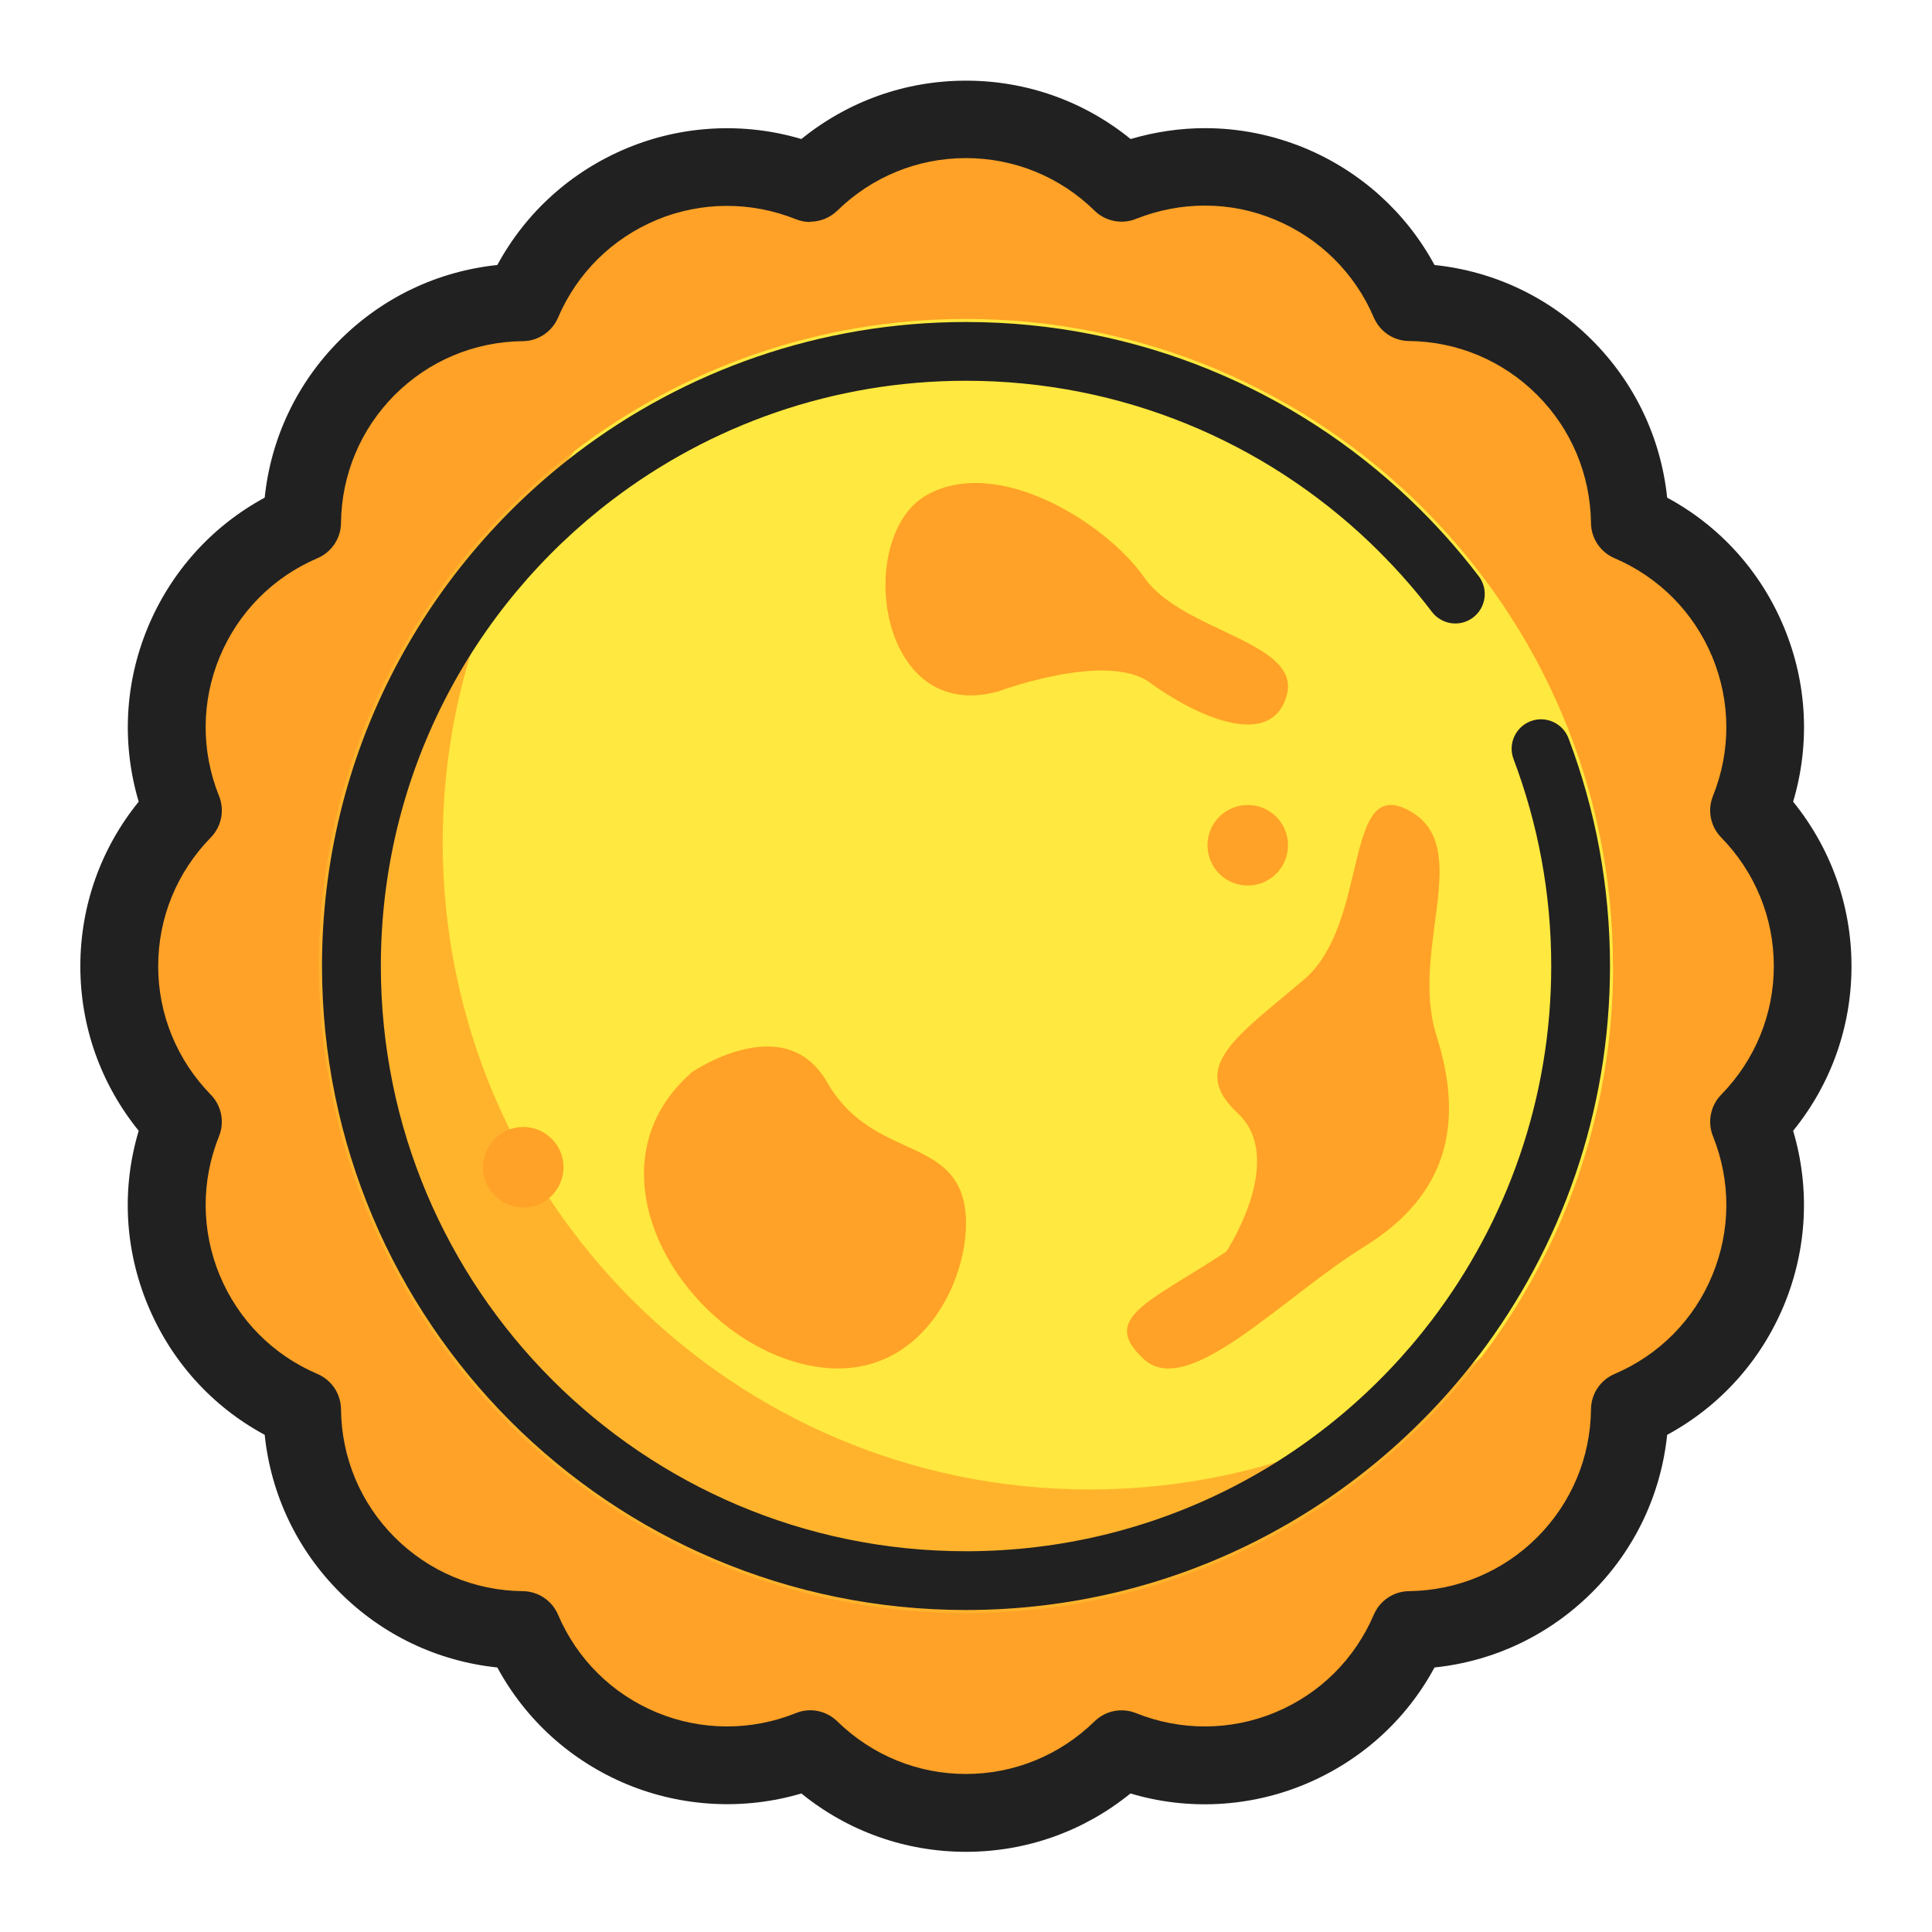
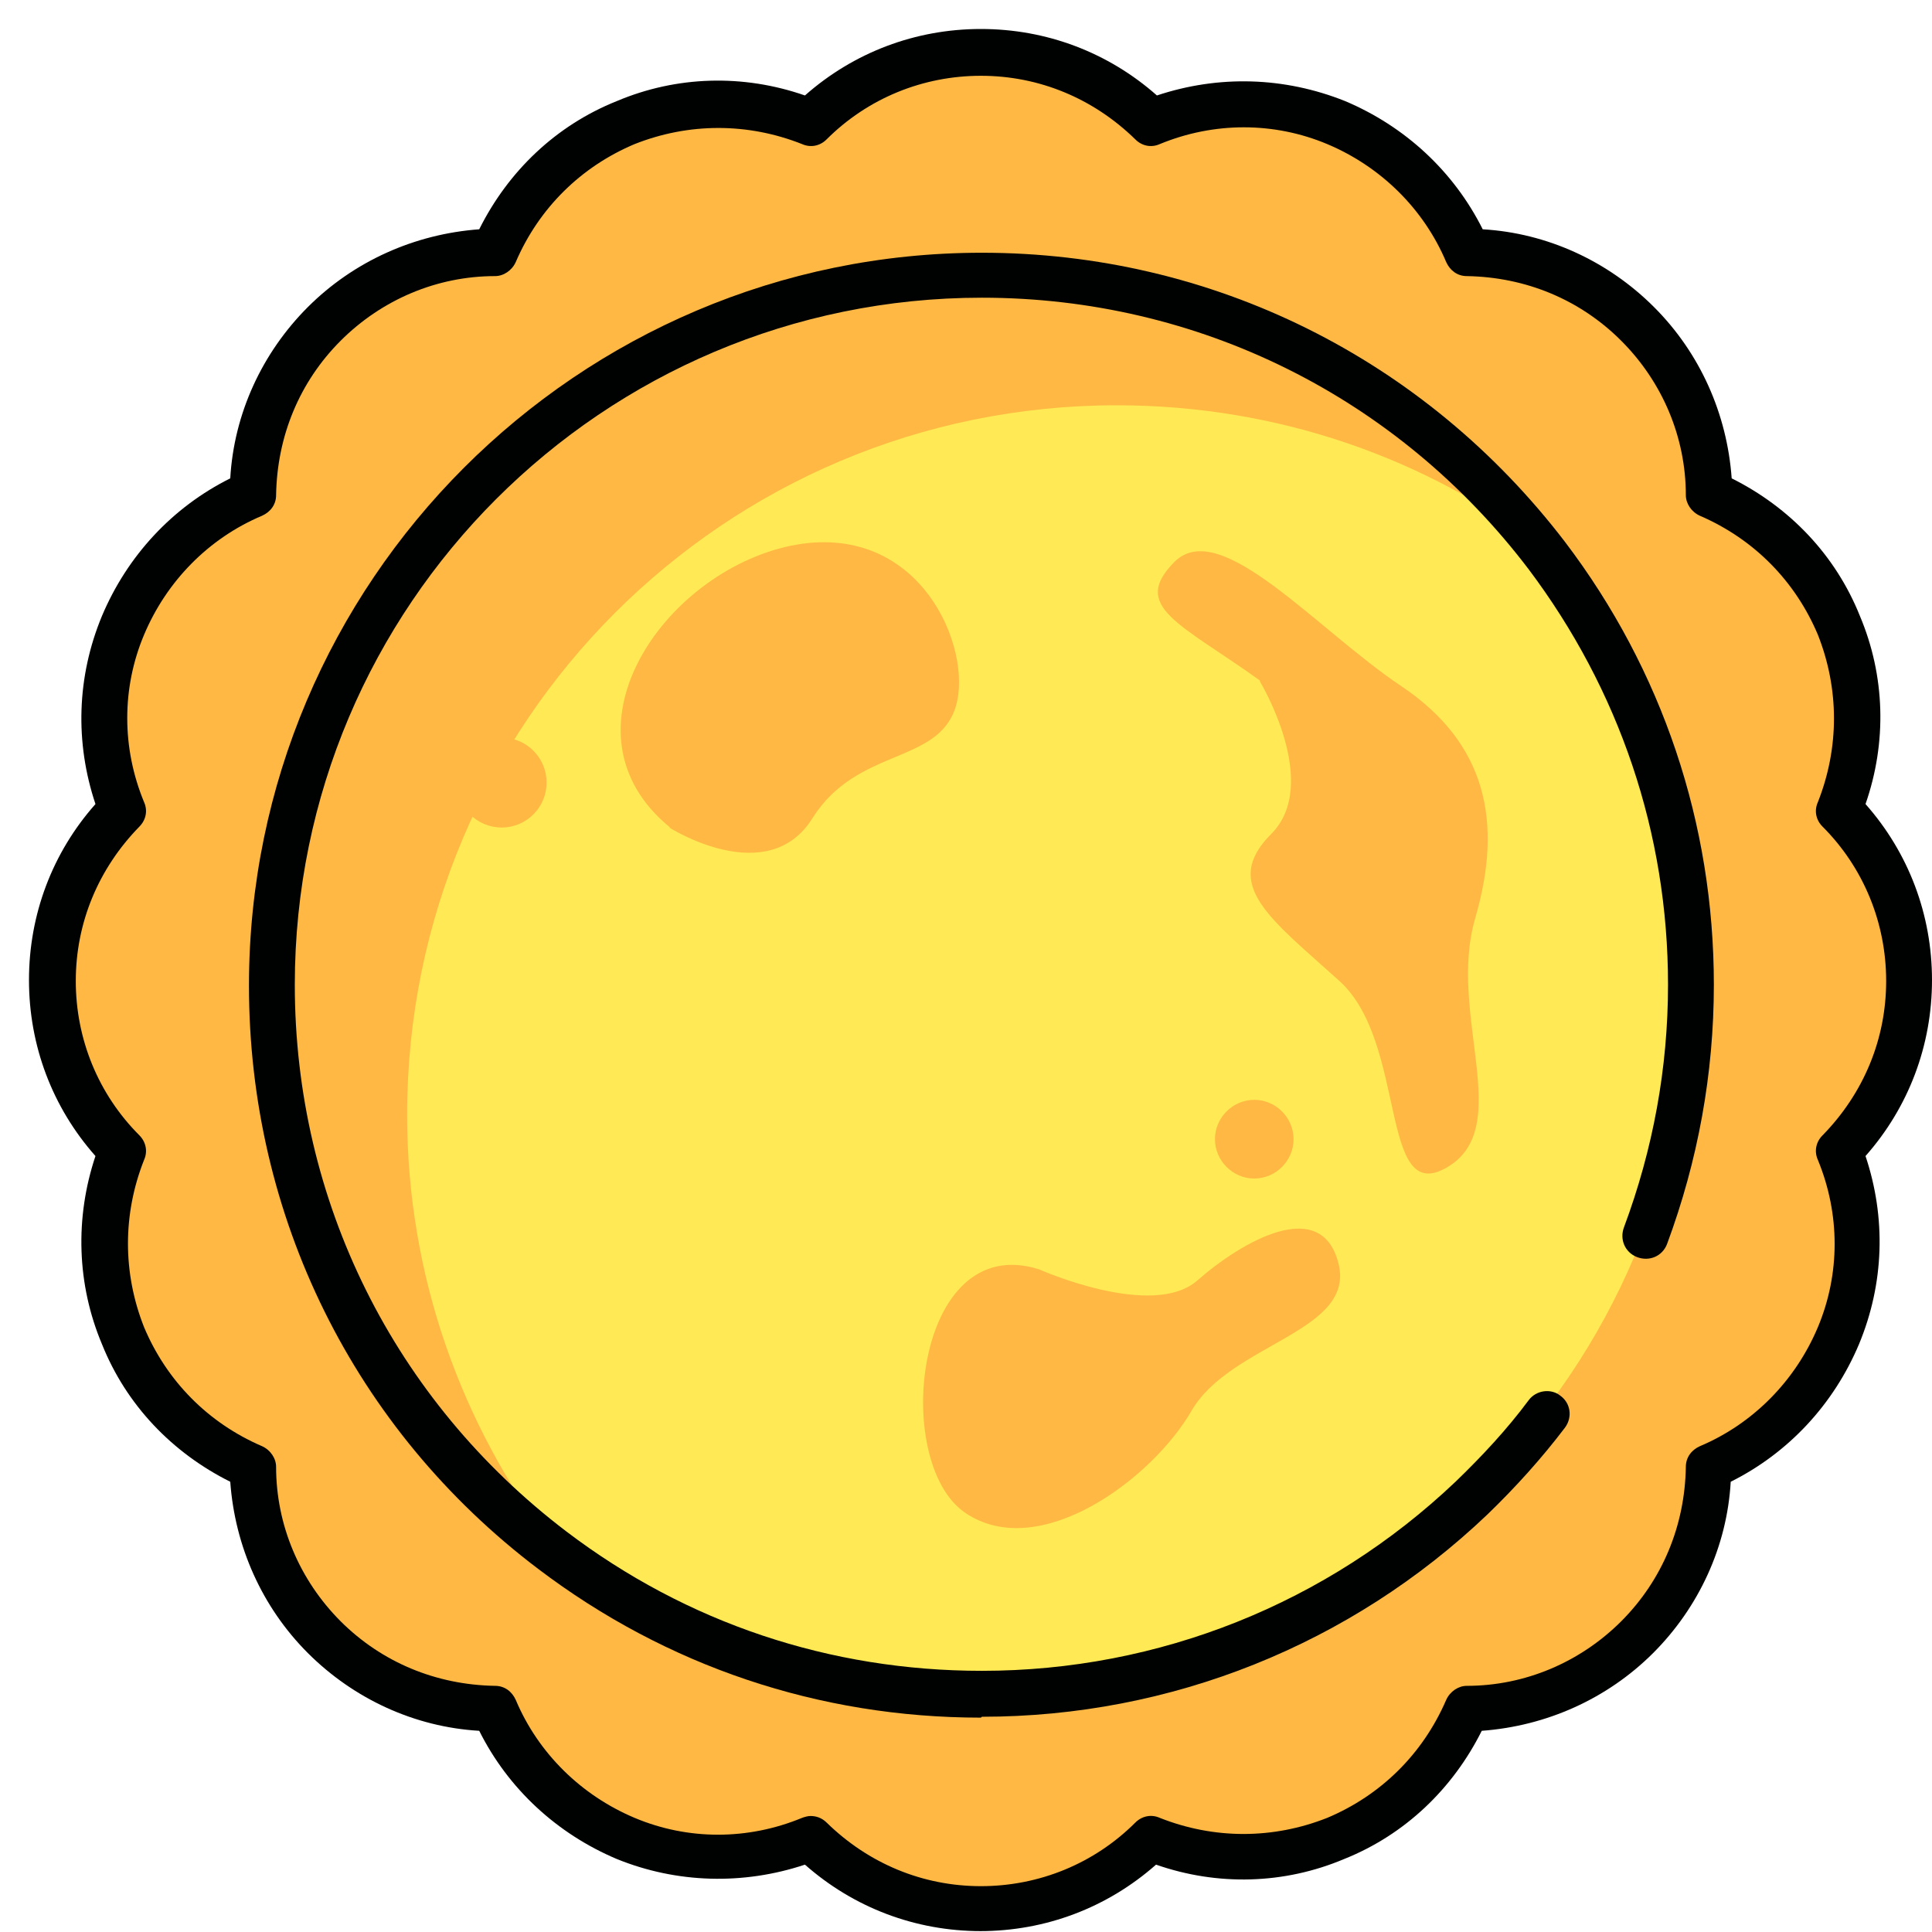
- <svg xmlns="http://www.w3.org/2000/svg" width="24" height="24" viewBox="0 0 24 24" fill="none">
-   <path d="M22.517 12.001C22.517 12.755 22.215 13.438 21.727 13.936C21.987 14.584 22.006 15.33 21.717 16.026C21.429 16.722 20.889 17.237 20.246 17.51C20.239 18.208 19.97 18.904 19.437 19.437C18.904 19.97 18.208 20.239 17.51 20.247C17.235 20.889 16.722 21.429 16.026 21.718C15.329 22.006 14.583 21.989 13.935 21.727C13.435 22.216 12.755 22.518 12.001 22.518C11.247 22.518 10.564 22.216 10.066 21.727C9.418 21.987 8.672 22.006 7.976 21.718C7.28 21.429 6.765 20.889 6.492 20.247C5.794 20.239 5.098 19.97 4.565 19.437C4.032 18.904 3.763 18.208 3.755 17.51C3.113 17.235 2.573 16.722 2.284 16.026C1.996 15.33 2.013 14.584 2.275 13.936C1.786 13.436 1.484 12.755 1.484 12.001C1.484 11.247 1.786 10.565 2.275 10.067C2.015 9.419 1.996 8.673 2.284 7.977C2.573 7.28 3.113 6.765 3.755 6.492C3.763 5.794 4.032 5.098 4.565 4.565C5.098 4.033 5.794 3.763 6.492 3.756C6.767 3.113 7.28 2.573 7.976 2.285C8.672 1.996 9.418 2.014 10.066 2.275C10.564 1.787 11.247 1.485 12.001 1.485C12.755 1.485 13.437 1.787 13.935 2.275C14.583 2.015 15.329 1.996 16.026 2.285C16.722 2.573 17.237 3.113 17.51 3.756C18.208 3.763 18.904 4.033 19.437 4.565C19.97 5.098 20.239 5.794 20.246 6.492C20.889 6.767 21.429 7.28 21.717 7.977C22.006 8.673 21.988 9.419 21.727 10.067C22.215 10.567 22.517 11.247 22.517 12.001Z" fill="#FFA227" />
-   <path d="M11.999 1.002C11.247 1.002 10.534 1.258 9.955 1.727C9.247 1.516 8.478 1.554 7.79 1.84C7.095 2.129 6.532 2.638 6.178 3.292C5.438 3.369 4.753 3.694 4.221 4.225C3.69 4.756 3.365 5.442 3.288 6.182C2.634 6.536 2.125 7.1 1.836 7.794C1.548 8.488 1.511 9.246 1.723 9.959C1.254 10.536 0.998 11.251 0.998 12.003C0.998 12.755 1.254 13.468 1.723 14.047C1.509 14.761 1.548 15.518 1.836 16.212C2.125 16.907 2.632 17.47 3.288 17.824C3.365 18.564 3.69 19.251 4.221 19.781C4.751 20.312 5.438 20.637 6.178 20.714C6.532 21.368 7.095 21.877 7.79 22.166C8.478 22.45 9.247 22.489 9.955 22.279C10.532 22.748 11.247 23.004 11.999 23.004C12.751 23.004 13.466 22.748 14.043 22.279C14.751 22.491 15.52 22.452 16.208 22.166C16.902 21.877 17.466 21.37 17.82 20.714C18.56 20.637 19.244 20.312 19.777 19.781C20.308 19.251 20.633 18.564 20.71 17.824C21.364 17.47 21.873 16.907 22.162 16.212C22.448 15.518 22.487 14.761 22.275 14.047C22.744 13.47 23 12.755 23 12.003C23 11.251 22.744 10.538 22.275 9.959C22.487 9.246 22.45 8.488 22.162 7.794C21.875 7.1 21.366 6.536 20.71 6.182C20.633 5.442 20.308 4.756 19.777 4.225C19.247 3.694 18.56 3.369 17.82 3.292C17.466 2.638 16.902 2.129 16.21 1.84C15.814 1.677 15.397 1.592 14.97 1.592C14.655 1.592 14.345 1.639 14.045 1.727C13.468 1.258 12.753 1.002 12.001 1.002H11.999ZM10.065 2.754C10.188 2.754 10.309 2.706 10.401 2.617C10.832 2.196 11.399 1.964 11.999 1.964C12.599 1.964 13.168 2.196 13.597 2.617C13.733 2.75 13.935 2.79 14.112 2.719C14.387 2.61 14.674 2.554 14.968 2.554C15.266 2.554 15.56 2.612 15.839 2.729C16.393 2.96 16.829 3.39 17.066 3.944C17.141 4.119 17.312 4.235 17.502 4.236C18.104 4.242 18.67 4.481 19.095 4.906C19.52 5.331 19.756 5.896 19.764 6.498C19.766 6.688 19.881 6.859 20.056 6.934C20.61 7.171 21.041 7.607 21.271 8.161C21.5 8.715 21.504 9.328 21.279 9.888C21.208 10.065 21.248 10.267 21.381 10.403C21.802 10.834 22.035 11.401 22.035 12.001C22.035 12.601 21.802 13.168 21.381 13.599C21.248 13.736 21.208 13.938 21.279 14.114C21.504 14.674 21.5 15.287 21.271 15.841C21.043 16.395 20.61 16.832 20.056 17.068C19.881 17.143 19.766 17.314 19.764 17.505C19.758 18.107 19.52 18.672 19.095 19.097C18.67 19.522 18.104 19.758 17.502 19.766C17.312 19.768 17.141 19.883 17.066 20.058C16.829 20.612 16.393 21.043 15.839 21.273C15.287 21.502 14.666 21.504 14.112 21.281C13.935 21.21 13.733 21.25 13.597 21.383C13.166 21.804 12.599 22.037 11.999 22.037C11.399 22.037 10.832 21.804 10.401 21.383C10.264 21.25 10.063 21.208 9.886 21.281C9.332 21.504 8.711 21.502 8.159 21.273C7.605 21.043 7.169 20.612 6.932 20.058C6.857 19.883 6.686 19.768 6.496 19.766C5.894 19.76 5.328 19.522 4.903 19.097C4.478 18.672 4.242 18.107 4.236 17.505C4.234 17.314 4.119 17.143 3.944 17.068C3.39 16.832 2.959 16.395 2.729 15.841C2.5 15.287 2.496 14.674 2.721 14.114C2.792 13.938 2.752 13.736 2.619 13.599C2.198 13.168 1.965 12.601 1.965 12.001C1.965 11.401 2.198 10.834 2.619 10.403C2.752 10.267 2.792 10.065 2.721 9.888C2.496 9.328 2.5 8.715 2.729 8.161C2.959 7.607 3.39 7.171 3.944 6.934C4.119 6.859 4.234 6.688 4.236 6.498C4.242 5.896 4.48 5.331 4.903 4.906C5.328 4.481 5.894 4.244 6.496 4.238C6.686 4.236 6.857 4.121 6.932 3.946C7.169 3.392 7.605 2.962 8.159 2.731C8.711 2.502 9.33 2.5 9.886 2.723C9.943 2.746 10.005 2.758 10.065 2.758V2.754Z" fill="#212121" />
-   <path d="M13.537 18.501C15.364 18.501 17.049 17.889 18.4 16.862C16.931 18.793 14.612 20.039 11.999 20.039C7.559 20.039 3.961 16.439 3.961 11.999C3.961 9.388 5.207 7.067 7.138 5.598C6.111 6.948 5.499 8.632 5.499 10.461C5.499 14.901 9.099 18.501 13.537 18.501Z" fill="#FFB32C" />
-   <path d="M20.039 12.001C20.039 13.828 19.427 15.512 18.4 16.864C17.05 17.891 15.366 18.503 13.537 18.503C9.097 18.503 5.499 14.903 5.499 10.463C5.499 8.636 6.111 6.952 7.138 5.6C8.488 4.573 10.172 3.962 11.999 3.962C16.439 3.962 20.037 7.561 20.037 12.001H20.039Z" fill="#FFE83F" />
-   <path fill-rule="evenodd" clip-rule="evenodd" d="M4 12C4 16.418 7.58 20 11.999 20C14.6 20 16.908 18.759 18.369 16.839L18.37 16.839C19.391 15.494 20 13.818 20 12C20 11.006 19.818 10.053 19.485 9.172C19.414 8.983 19.203 8.888 19.014 8.959C18.826 9.031 18.73 9.242 18.802 9.43C19.104 10.23 19.27 11.095 19.27 12C19.27 13.652 18.717 15.174 17.788 16.397C16.459 18.144 14.362 19.27 11.999 19.27C7.984 19.27 4.731 16.015 4.731 12C4.731 9.639 5.857 7.541 7.603 6.212C8.824 5.283 10.347 4.73 11.999 4.73C13.943 4.73 15.708 5.493 17.012 6.735C17.293 7.004 17.554 7.293 17.788 7.601C17.91 7.761 18.139 7.793 18.299 7.671C18.46 7.549 18.492 7.32 18.37 7.159C18.111 6.818 17.824 6.5 17.517 6.207L17.516 6.206C16.081 4.84 14.138 4 11.999 4C10.181 4 8.504 4.609 7.161 5.63L7.161 5.63C5.241 7.092 4 9.401 4 12Z" fill="#212121" />
-   <path d="M15.235 15.545C15.235 15.545 15.991 14.399 15.373 13.826C14.755 13.253 15.373 12.871 16.197 12.17C17.022 11.469 16.678 9.623 17.502 10.068C18.326 10.514 17.502 11.788 17.846 12.871C18.19 13.954 17.984 14.844 16.954 15.482C15.923 16.12 14.755 17.392 14.207 16.882C13.656 16.372 14.275 16.181 15.237 15.545H15.235Z" fill="#FFA227" />
-   <path d="M12.386 8.594C12.386 8.594 13.744 8.084 14.285 8.48C14.827 8.877 15.777 9.331 15.981 8.65C16.185 7.97 14.692 7.856 14.216 7.176C13.742 6.496 12.384 5.645 11.502 6.156C10.62 6.666 10.891 8.991 12.384 8.593L12.386 8.594Z" fill="#FFA227" />
-   <path d="M8.584 13.326C8.584 13.326 9.745 12.521 10.273 13.442C10.8 14.363 11.75 14.133 11.961 14.882C12.171 15.63 11.54 17.299 10.01 16.953C8.48 16.608 7.215 14.536 8.586 13.328L8.584 13.326Z" fill="#FFA227" />
-   <path d="M6.5 14C6.776 14 7 14.224 7 14.5C7 14.776 6.776 15 6.5 15C6.224 15 6 14.776 6 14.5C6 14.224 6.224 14 6.5 14Z" fill="#FFA227" />
-   <path d="M16 10.5C16 10.777 15.777 11 15.5 11C15.223 11 15 10.777 15 10.5C15 10.223 15.223 10 15.5 10C15.777 10 16 10.223 16 10.5Z" fill="#FFA227" />
+ <svg xmlns="http://www.w3.org/2000/svg" width="22" height="22" viewBox="0 0 22 22" fill="none">
+   <g id="Group">
+     <g id="Group_2">
+       <path id="Vector" d="M21.744 11.149C21.744 10.393 21.446 9.71 20.945 9.209C21.211 8.559 21.222 7.813 20.945 7.109C20.657 6.406 20.113 5.894 19.463 5.617C19.463 4.914 19.186 4.21 18.653 3.677C18.12 3.144 17.417 2.867 16.713 2.867C16.436 2.217 15.924 1.684 15.221 1.385C14.517 1.098 13.771 1.119 13.121 1.385C12.62 0.895 11.938 0.586 11.181 0.586C10.424 0.586 9.742 0.885 9.241 1.385C8.591 1.119 7.845 1.108 7.141 1.385C6.438 1.673 5.926 2.217 5.649 2.867C4.945 2.867 4.253 3.144 3.709 3.677C3.176 4.21 2.899 4.914 2.899 5.617C2.249 5.894 1.716 6.406 1.417 7.109C1.129 7.813 1.14 8.559 1.417 9.209C0.927 9.71 0.618 10.393 0.618 11.149C0.618 11.906 0.916 12.588 1.417 13.089C1.151 13.739 1.14 14.486 1.417 15.189C1.705 15.893 2.249 16.404 2.899 16.681C2.899 17.385 3.176 18.088 3.709 18.621C4.242 19.154 4.945 19.431 5.649 19.431C5.926 20.082 6.438 20.615 7.141 20.913C7.845 21.212 8.591 21.19 9.241 20.913C9.742 21.403 10.424 21.712 11.181 21.712C11.938 21.712 12.62 21.414 13.121 20.913C13.771 21.18 14.517 21.19 15.221 20.913C15.924 20.625 16.436 20.082 16.713 19.431C17.417 19.431 18.109 19.154 18.653 18.621C19.186 18.088 19.463 17.385 19.463 16.681C20.113 16.404 20.646 15.893 20.945 15.189C21.233 14.486 21.211 13.739 20.945 13.089C21.435 12.588 21.744 11.906 21.744 11.149Z" fill="#FFB843" />
+       <path id="Vector_2" d="M11.17 21.99C10.424 21.99 9.721 21.723 9.166 21.233C8.463 21.467 7.706 21.446 7.024 21.169C6.342 20.881 5.787 20.369 5.457 19.709C4.721 19.666 4.029 19.346 3.506 18.824C2.984 18.302 2.675 17.609 2.622 16.873C1.961 16.543 1.438 15.999 1.161 15.306C0.874 14.624 0.852 13.867 1.087 13.164C0.596 12.61 0.33 11.906 0.33 11.16C0.33 10.414 0.596 9.71 1.087 9.156C0.852 8.453 0.874 7.706 1.161 7.014C1.449 6.331 1.961 5.777 2.622 5.447C2.664 4.711 2.984 4.018 3.506 3.496C4.029 2.974 4.721 2.665 5.457 2.611C5.787 1.95 6.331 1.428 7.024 1.151C7.706 0.863 8.463 0.842 9.166 1.087C9.721 0.597 10.424 0.33 11.17 0.33C11.916 0.33 12.62 0.597 13.174 1.087C13.878 0.853 14.624 0.874 15.317 1.151C15.999 1.439 16.553 1.95 16.884 2.611C17.619 2.654 18.312 2.974 18.834 3.496C19.357 4.018 19.666 4.711 19.719 5.447C20.38 5.777 20.902 6.321 21.179 7.014C21.467 7.696 21.488 8.453 21.243 9.156C21.733 9.71 22 10.414 22 11.16C22 11.906 21.733 12.61 21.243 13.164C21.478 13.867 21.456 14.614 21.169 15.306C20.881 15.989 20.369 16.543 19.708 16.873C19.666 17.609 19.346 18.302 18.824 18.824C18.301 19.346 17.608 19.655 16.873 19.709C16.543 20.369 15.999 20.892 15.306 21.169C14.624 21.457 13.867 21.478 13.164 21.233C12.609 21.723 11.906 21.99 11.16 21.99H11.17ZM9.23 20.679C9.294 20.679 9.358 20.7 9.412 20.753C9.891 21.222 10.509 21.478 11.17 21.478C11.831 21.478 12.46 21.222 12.929 20.753C13.004 20.679 13.11 20.657 13.206 20.7C13.824 20.945 14.496 20.945 15.114 20.7C15.722 20.444 16.201 19.975 16.468 19.357C16.511 19.261 16.607 19.197 16.702 19.197C17.363 19.197 17.992 18.93 18.461 18.462C18.93 17.992 19.186 17.374 19.197 16.703C19.197 16.596 19.261 16.511 19.357 16.468C19.964 16.212 20.444 15.722 20.7 15.114C20.955 14.507 20.955 13.825 20.7 13.207C20.657 13.111 20.678 13.004 20.753 12.929C21.222 12.45 21.478 11.832 21.478 11.171C21.478 10.51 21.222 9.881 20.753 9.412C20.678 9.337 20.657 9.231 20.7 9.135C20.945 8.517 20.945 7.845 20.7 7.227C20.444 6.619 19.975 6.14 19.357 5.873C19.261 5.83 19.197 5.734 19.197 5.639C19.197 4.978 18.93 4.349 18.461 3.88C17.992 3.411 17.374 3.155 16.702 3.144C16.596 3.144 16.511 3.08 16.468 2.984C16.212 2.377 15.722 1.897 15.114 1.641C14.507 1.386 13.824 1.386 13.206 1.641C13.11 1.684 13.004 1.663 12.929 1.588C12.449 1.119 11.831 0.863 11.17 0.863C10.509 0.863 9.881 1.119 9.412 1.588C9.337 1.663 9.23 1.684 9.134 1.641C8.516 1.396 7.845 1.396 7.226 1.641C6.619 1.897 6.139 2.366 5.873 2.984C5.83 3.08 5.734 3.144 5.638 3.144C4.977 3.144 4.348 3.411 3.879 3.88C3.41 4.349 3.155 4.967 3.144 5.639C3.144 5.745 3.08 5.83 2.984 5.873C2.376 6.129 1.897 6.619 1.641 7.227C1.385 7.834 1.385 8.517 1.641 9.135C1.684 9.231 1.662 9.337 1.588 9.412C1.119 9.892 0.863 10.51 0.863 11.171C0.863 11.832 1.119 12.46 1.588 12.929C1.662 13.004 1.684 13.111 1.641 13.207C1.396 13.825 1.396 14.496 1.641 15.114C1.897 15.722 2.366 16.202 2.984 16.468C3.08 16.511 3.144 16.607 3.144 16.703C3.144 17.364 3.41 17.992 3.879 18.462C4.348 18.93 4.967 19.186 5.638 19.197C5.745 19.197 5.83 19.261 5.873 19.357C6.129 19.965 6.619 20.444 7.226 20.7C7.834 20.956 8.516 20.956 9.134 20.7C9.166 20.689 9.198 20.679 9.23 20.679Z" fill="#000202" />
+     </g>
+     <g id="Group_3">
+       <path id="Vector_3" d="M12.716 4.615C14.549 4.615 16.244 5.234 17.608 6.257C16.137 4.317 13.803 3.059 11.17 3.059C6.704 3.059 3.091 6.673 3.091 11.139C3.091 13.761 4.348 16.095 6.288 17.577C5.254 16.223 4.636 14.528 4.636 12.684C4.636 8.218 8.25 4.605 12.716 4.605V4.615Z" fill="#FFB843" />
+       <path id="Vector_4" d="M19.25 11.149C19.25 9.316 18.632 7.621 17.608 6.257C16.255 5.223 14.56 4.615 12.716 4.615C8.25 4.615 4.636 8.229 4.636 12.695C4.636 14.528 5.255 16.223 6.288 17.587C7.642 18.621 9.337 19.229 11.17 19.229C15.636 19.229 19.25 15.616 19.25 11.149Z" fill="#FFE954" />
+     </g>
+     <path id="Vector_5" d="M11.17 19.559C9.326 19.559 7.589 18.973 6.128 17.865C4.029 16.276 2.835 13.846 2.835 11.224C2.835 6.63 6.576 2.878 11.181 2.878C13.803 2.878 16.223 4.082 17.822 6.172C18.93 7.632 19.516 9.38 19.516 11.213C19.516 12.226 19.335 13.217 18.983 14.166C18.93 14.305 18.781 14.368 18.642 14.315C18.504 14.262 18.44 14.113 18.493 13.974C18.823 13.089 18.994 12.162 18.994 11.213C18.994 9.487 18.44 7.856 17.406 6.481C15.914 4.519 13.643 3.39 11.181 3.39C6.864 3.39 3.357 6.896 3.357 11.213C3.357 13.676 4.487 15.946 6.448 17.438C7.823 18.483 9.454 19.026 11.181 19.026C13.195 19.026 15.114 18.259 16.574 16.873C16.873 16.585 17.161 16.276 17.406 15.946C17.491 15.829 17.662 15.807 17.768 15.893C17.886 15.978 17.907 16.138 17.822 16.255C17.555 16.607 17.257 16.937 16.937 17.246C15.381 18.728 13.334 19.549 11.181 19.549L11.17 19.559Z" fill="#000202" />
+     <path id="Vector_6" d="M14.347 7.76C14.347 7.76 15.05 8.922 14.475 9.497C13.899 10.073 14.475 10.467 15.253 11.171C16.031 11.874 15.7 13.75 16.479 13.292C17.257 12.834 16.479 11.554 16.798 10.457C17.118 9.359 16.926 8.463 15.956 7.813C14.986 7.163 13.899 5.884 13.377 6.395C12.865 6.907 13.441 7.099 14.347 7.749V7.76Z" fill="#FFB843" />
+     <path id="Vector_7" d="M11.831 14.454C11.831 14.454 13.121 15.029 13.633 14.582C14.144 14.134 15.05 13.612 15.242 14.39C15.434 15.168 14.016 15.296 13.569 16.063C13.121 16.841 11.831 17.801 10.989 17.225C10.147 16.649 10.414 14.006 11.831 14.454Z" fill="#FFB843" />
+     <path id="Vector_8" d="M7.621 9.423C7.621 9.423 8.74 10.137 9.252 9.316C9.763 8.506 10.68 8.708 10.883 8.047C11.085 7.387 10.477 5.916 9.006 6.214C7.536 6.523 6.31 8.346 7.631 9.423H7.621Z" fill="#FFB843" />
+     <path id="Vector_9" d="M5.713 9.423C5.995 9.423 6.224 9.194 6.224 8.911C6.224 8.628 5.995 8.399 5.713 8.399C5.43 8.399 5.201 8.628 5.201 8.911C5.201 9.194 5.43 9.423 5.713 9.423Z" fill="#FFB843" />
+     <path id="Vector_10" d="M14.73 12.972C14.73 12.727 14.528 12.524 14.283 12.524C14.037 12.524 13.835 12.727 13.835 12.972C13.835 13.217 14.037 13.42 14.283 13.42C14.528 13.42 14.73 13.217 14.73 12.972Z" fill="#FFB843" />
+   </g>
</svg>
